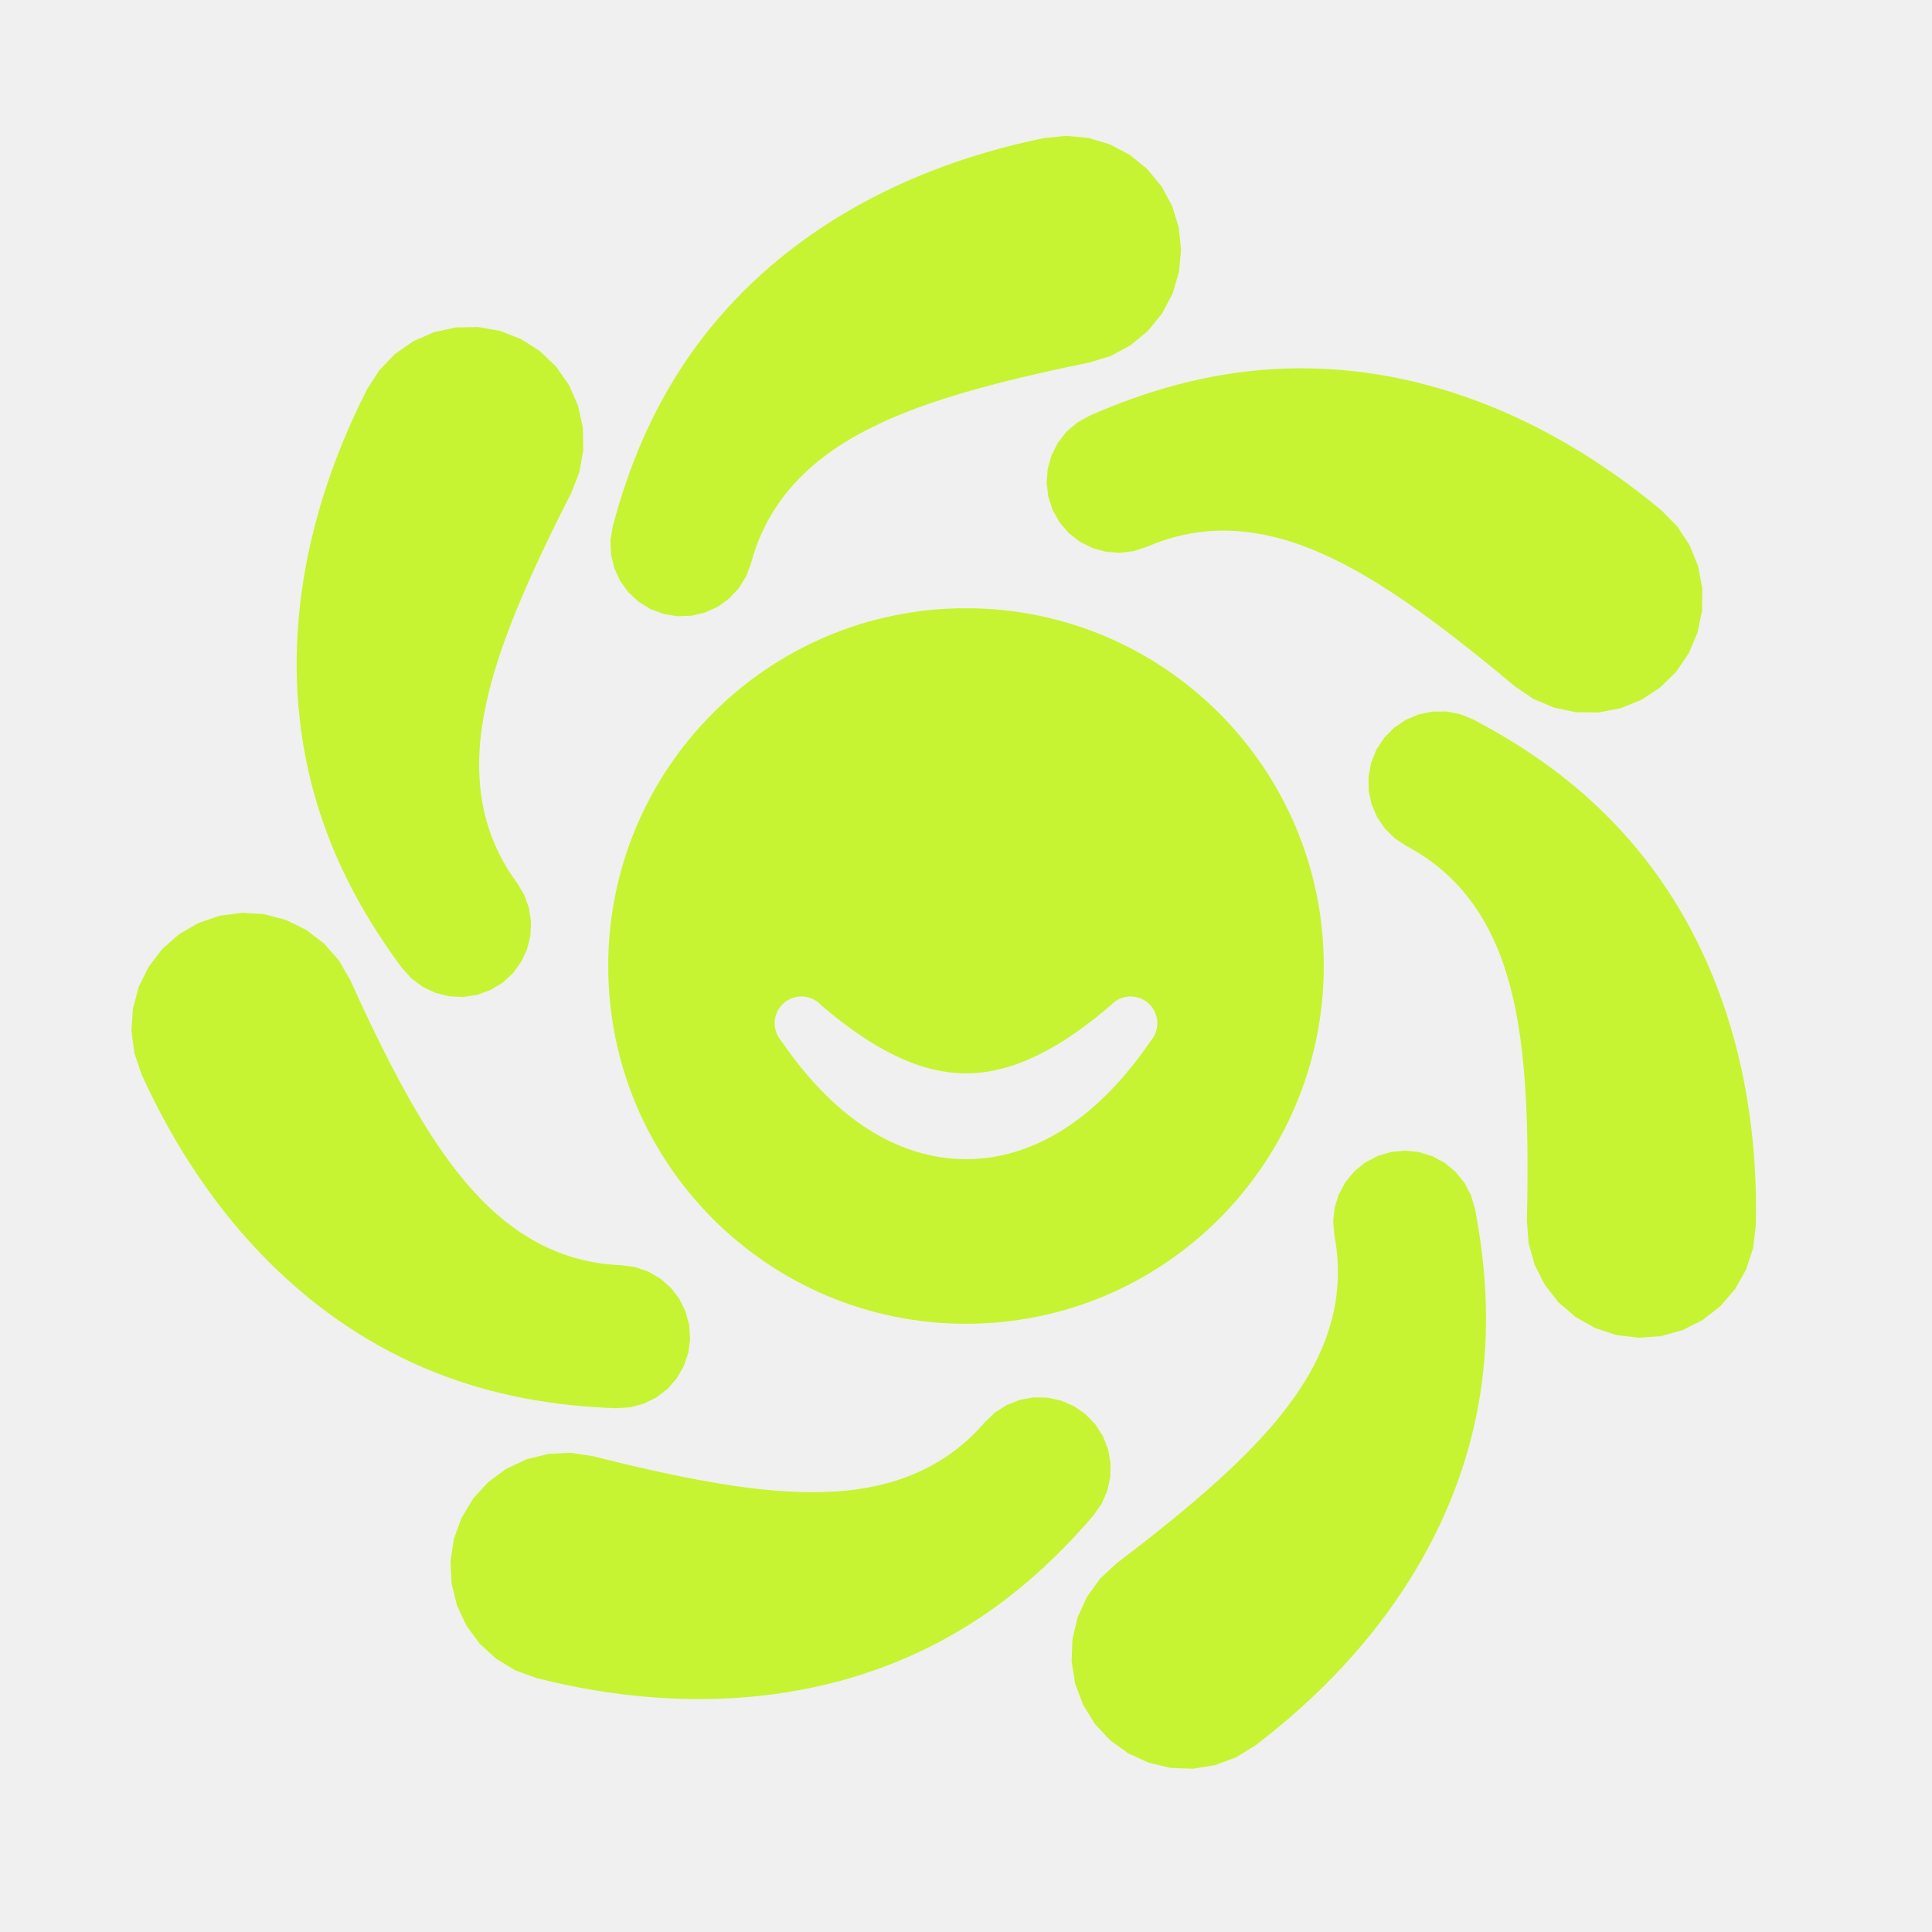
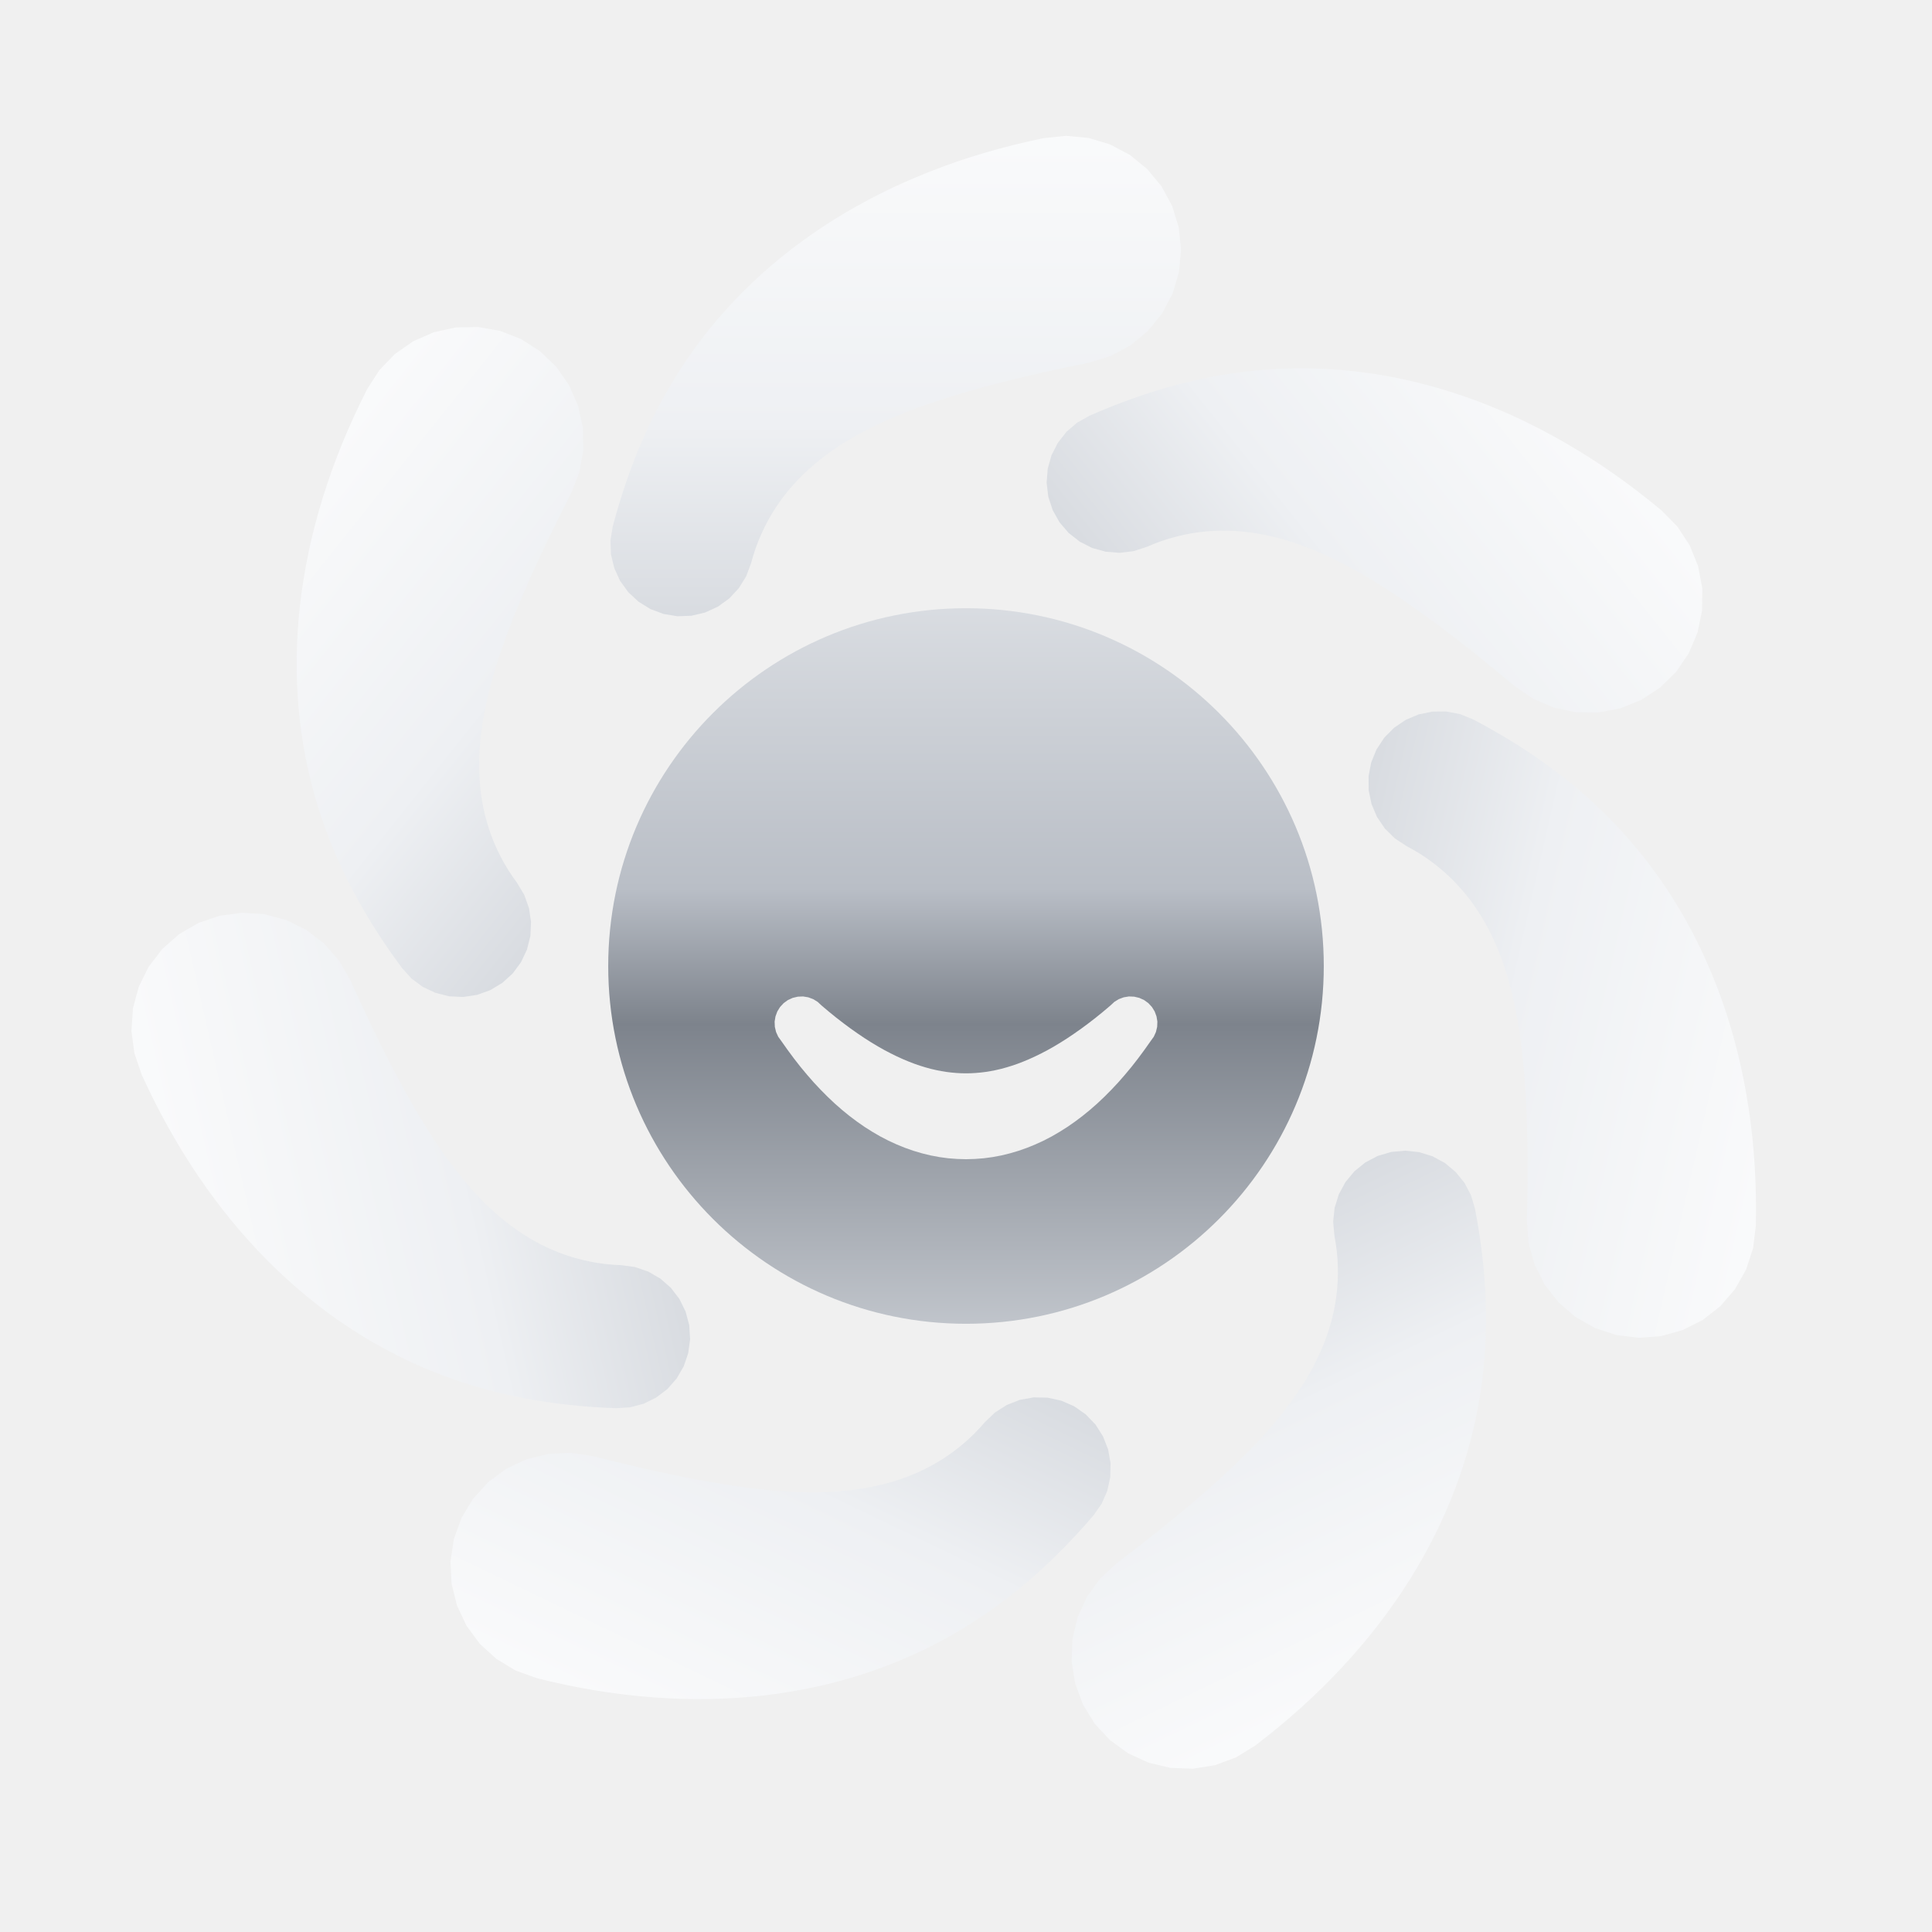
<svg xmlns="http://www.w3.org/2000/svg" viewBox="-270 -270 540 540" width="64" height="64">
+   <defs>
+     <linearGradient id="chr" gradientUnits="userSpaceOnUse" x1="0" y1="-270" x2="0" y2="270">
+       <stop offset="0" stop-color="#ffffff" />
+       <stop offset=".22" stop-color="#eef0f3" />
+       <stop offset=".46" stop-color="#b9bec6" />
+       <stop offset=".53" stop-color="#7d838c" />
+       <stop offset=".72" stop-color="#cfd3d9" />
+       <stop offset="1" stop-color="#ffffff" />
+     </linearGradient>
+   </defs>
  <mask id="cutn" maskUnits="userSpaceOnUse" x="-512" y="-512" width="1024" height="1024">
    <rect x="-512" y="-512" width="1024" height="1024" fill="#fff" />
    <path d="M -51.62 20.97 L -49.86 23.46 L -48.08 25.86 L -46.27 28.18 L -44.42 30.40 L -42.54 32.55 L -40.62 34.60 L -38.67 36.56 L -36.69 38.43 L -34.66 40.21 L -32.60 41.89 L -30.49 43.48 L -28.35 44.97 L -26.17 46.35 L -23.95 47.64 L -21.69 48.81 L -19.39 49.87 L -17.05 50.82 L -14.69 51.65 L -12.29 52.36 L -9.87 52.95 L -7.42 53.41 L -4.96 53.74 L -2.48 53.93 L 0.00 54.00 L 2.48 53.93 L 4.96 53.74 L 7.42 53.41 L 9.87 52.95 L 12.29 52.36 L 14.69 51.65 L 17.05 50.82 L 19.39 49.87 L 21.69 48.81 L 23.95 47.64 L 26.17 46.35 L 28.35 44.97 L 30.49 43.48 L 32.60 41.89 L 34.66 40.21 L 36.69 38.43 L 38.67 36.56 L 40.62 34.60 L 42.54 32.55 L 44.42 30.40 L 46.27 28.18 L 48.08 25.86 L 49.86 23.46 L 51.62 20.97 L 52.48 19.78 L 53.09 18.44 L 53.43 17.01 L 53.49 15.54 L 53.25 14.09 L 52.74 12.71 L 51.97 11.46 L 50.97 10.38 L 49.78 9.52 L 48.44 8.91 L 47.01 8.57 L 45.54 8.51 L 44.09 8.75 L 42.71 9.26 L 41.46 10.03 L 40.38 11.03 L 38.30 12.79 L 36.25 14.45 L 34.23 16.01 L 32.25 17.48 L 30.29 18.86 L 28.38 20.15 L 26.49 21.35 L 24.65 22.46 L 22.84 23.48 L 21.07 24.41 L 19.34 25.26 L 17.65 26.03 L 16.00 26.72 L 14.39 27.34 L 12.81 27.88 L 11.28 28.35 L 9.78 28.76 L 8.31 29.10 L 6.88 29.38 L 5.47 29.61 L 4.08 29.78 L 2.71 29.90 L 1.35 29.98 L 0.00 30.00 L -1.35 29.98 L -2.71 29.90 L -4.08 29.78 L -5.47 29.61 L -6.88 29.38 L -8.31 29.10 L -9.78 28.76 L -11.28 28.35 L -12.81 27.88 L -14.39 27.34 L -16.00 26.72 L -17.65 26.03 L -19.34 25.26 L -21.07 24.41 L -22.84 23.48 L -24.65 22.46 L -26.49 21.35 L -28.38 20.15 L -30.29 18.86 L -32.25 17.48 L -34.23 16.01 L -36.25 14.45 L -38.30 12.79 L -40.38 11.03 L -41.46 10.03 L -42.71 9.26 L -44.09 8.75 L -45.54 8.51 L -47.01 8.57 L -48.44 8.91 L -49.78 9.52 L -50.97 10.38 L -51.97 11.46 L -52.74 12.71 L -53.25 14.09 L -53.49 15.54 L -53.43 17.01 L -53.09 18.44 L -52.48 19.78 Z" fill="#000" />
  </mask>
-   <path d="M -60.07 -112.60 L -59.46 -114.73 L -58.78 -116.81 L -58.02 -118.83 L -57.18 -120.79 L -56.28 -122.71 L -55.31 -124.57 L -54.28 -126.37 L -53.18 -128.12 L -52.02 -129.81 L -50.81 -131.46 L -49.53 -133.05 L -48.20 -134.58 L -46.82 -136.07 L -45.38 -137.51 L -43.89 -138.90 L -42.35 -140.25 L -40.76 -141.55 L -39.12 -142.81 L -37.44 -144.03 L -35.70 -145.21 L -33.92 -146.35 L -32.08 -147.45 L -30.20 -148.52 L -28.27 -149.56 L -26.29 -150.57 L -24.26 -151.55 L -22.19 -152.51 L -20.06 -153.43 L -17.87 -154.34 L -15.64 -155.22 L -13.35 -156.08 L -11.01 -156.92 L -8.61 -157.74 L -6.16 -158.55 L -3.65 -159.34 L -1.09 -160.11 L 1.54 -160.87 L 4.22 -161.62 L 6.97 -162.36 L 9.77 -163.09 L 12.64 -163.81 L 15.57 -164.52 L 18.56 -165.22 L 21.62 -165.92 L 24.74 -166.62 L 27.93 -167.31 L 31.19 -167.99 L 34.51 -168.68 L 40.51 -170.53 L 46.02 -173.52 L 50.85 -177.52 L 54.81 -182.39 L 57.74 -187.94 L 59.53 -193.95 L 60.11 -200.19 L 59.47 -206.43 L 57.62 -212.43 L 54.63 -217.94 L 50.63 -222.77 L 45.76 -226.73 L 40.21 -229.66 L 34.20 -231.45 L 27.95 -232.03 L 21.71 -231.39 L 17.55 -230.49 L 13.45 -229.52 L 9.40 -228.47 L 5.42 -227.35 L 1.51 -226.15 L -2.35 -224.89 L -6.14 -223.54 L -9.86 -222.13 L -13.52 -220.65 L -17.11 -219.10 L -20.64 -217.48 L -24.09 -215.80 L -27.48 -214.05 L -30.79 -212.23 L -34.04 -210.36 L -37.21 -208.42 L -40.31 -206.42 L -43.33 -204.36 L -46.28 -202.24 L -49.16 -200.07 L -51.95 -197.85 L -54.67 -195.57 L -57.32 -193.24 L -59.88 -190.85 L -62.37 -188.42 L -64.77 -185.95 L -67.10 -183.43 L -69.35 -180.86 L -71.52 -178.26 L -73.61 -175.61 L -75.62 -172.93 L -77.55 -170.21 L -79.40 -167.46 L -81.17 -164.68 L -82.87 -161.86 L -84.50 -159.01 L -86.05 -156.14 L -87.52 -153.24 L -88.93 -150.31 L -90.27 -147.35 L -91.54 -144.38 L -92.74 -141.37 L -93.89 -138.35 L -94.97 -135.29 L -95.99 -132.22 L -96.96 -129.12 L -97.88 -125.99 L -98.74 -122.84 L -99.37 -118.97 L -99.23 -115.05 L -98.32 -111.24 L -96.70 -107.67 L -94.40 -104.49 L -91.53 -101.82 L -88.20 -99.76 L -84.52 -98.39 L -80.65 -97.76 L -76.74 -97.90 L -72.92 -98.80 L -69.35 -100.43 L -66.17 -102.73 L -63.50 -105.60 L -61.44 -108.93 Z" fill="#C6F432" transform="rotate(0)" />
-   <path d="M -60.07 -112.60 L -59.46 -114.73 L -58.78 -116.81 L -58.02 -118.83 L -57.18 -120.79 L -56.28 -122.71 L -55.31 -124.57 L -54.28 -126.37 L -53.18 -128.12 L -52.02 -129.81 L -50.81 -131.46 L -49.53 -133.05 L -48.20 -134.58 L -46.82 -136.07 L -45.38 -137.51 L -43.89 -138.90 L -42.35 -140.25 L -40.76 -141.55 L -39.12 -142.81 L -37.44 -144.03 L -35.70 -145.21 L -33.92 -146.35 L -32.08 -147.45 L -30.20 -148.52 L -28.27 -149.56 L -26.29 -150.57 L -24.26 -151.55 L -22.19 -152.51 L -20.06 -153.43 L -17.87 -154.34 L -15.64 -155.22 L -13.35 -156.08 L -11.01 -156.92 L -8.61 -157.74 L -6.16 -158.55 L -3.65 -159.34 L -1.09 -160.11 L 1.54 -160.87 L 4.22 -161.62 L 6.97 -162.36 L 9.77 -163.09 L 12.64 -163.81 L 15.57 -164.52 L 18.56 -165.22 L 21.62 -165.92 L 24.74 -166.62 L 27.93 -167.31 L 31.19 -167.99 L 34.51 -168.68 L 40.51 -170.53 L 46.02 -173.52 L 50.85 -177.52 L 54.81 -182.39 L 57.74 -187.94 L 59.53 -193.95 L 60.11 -200.19 L 59.47 -206.43 L 57.62 -212.43 L 54.63 -217.94 L 50.63 -222.77 L 45.76 -226.73 L 40.21 -229.66 L 34.20 -231.45 L 27.95 -232.03 L 21.71 -231.39 L 17.55 -230.49 L 13.45 -229.52 L 9.40 -228.47 L 5.42 -227.35 L 1.51 -226.15 L -2.35 -224.89 L -6.14 -223.54 L -9.86 -222.13 L -13.52 -220.65 L -17.11 -219.10 L -20.64 -217.48 L -24.09 -215.80 L -27.48 -214.05 L -30.79 -212.23 L -34.04 -210.36 L -37.21 -208.42 L -40.31 -206.42 L -43.33 -204.36 L -46.28 -202.24 L -49.16 -200.07 L -51.95 -197.85 L -54.67 -195.57 L -57.32 -193.24 L -59.88 -190.85 L -62.37 -188.42 L -64.77 -185.95 L -67.10 -183.43 L -69.35 -180.86 L -71.52 -178.26 L -73.61 -175.61 L -75.62 -172.93 L -77.55 -170.21 L -79.40 -167.46 L -81.17 -164.68 L -82.87 -161.86 L -84.50 -159.01 L -86.05 -156.14 L -87.52 -153.24 L -88.93 -150.31 L -90.27 -147.35 L -91.54 -144.38 L -92.74 -141.37 L -93.89 -138.35 L -94.97 -135.29 L -95.99 -132.22 L -96.96 -129.12 L -97.88 -125.99 L -98.74 -122.84 L -99.37 -118.97 L -99.23 -115.05 L -98.32 -111.24 L -96.70 -107.67 L -94.40 -104.49 L -91.53 -101.82 L -88.20 -99.76 L -84.52 -98.39 L -80.65 -97.76 L -76.74 -97.90 L -72.92 -98.80 L -69.35 -100.43 L -66.17 -102.73 L -63.50 -105.60 L -61.44 -108.93 Z" fill="#C6F432" transform="rotate(51.4286)" />
-   <path d="M -60.07 -112.60 L -59.46 -114.73 L -58.78 -116.81 L -58.02 -118.83 L -57.18 -120.79 L -56.28 -122.71 L -55.31 -124.57 L -54.28 -126.37 L -53.18 -128.12 L -52.02 -129.81 L -50.81 -131.46 L -49.53 -133.05 L -48.20 -134.58 L -46.82 -136.07 L -45.38 -137.51 L -43.89 -138.90 L -42.35 -140.25 L -40.76 -141.55 L -39.12 -142.81 L -37.44 -144.03 L -35.70 -145.21 L -33.92 -146.35 L -32.08 -147.45 L -30.20 -148.52 L -28.27 -149.56 L -26.29 -150.57 L -24.26 -151.55 L -22.19 -152.51 L -20.06 -153.43 L -17.87 -154.34 L -15.64 -155.22 L -13.35 -156.08 L -11.01 -156.92 L -8.61 -157.74 L -6.16 -158.55 L -3.65 -159.34 L -1.09 -160.11 L 1.54 -160.87 L 4.22 -161.62 L 6.97 -162.36 L 9.77 -163.09 L 12.64 -163.81 L 15.57 -164.52 L 18.56 -165.22 L 21.62 -165.92 L 24.74 -166.62 L 27.93 -167.31 L 31.19 -167.99 L 34.51 -168.68 L 40.51 -170.53 L 46.02 -173.52 L 50.85 -177.52 L 54.81 -182.39 L 57.74 -187.94 L 59.53 -193.95 L 60.11 -200.19 L 59.47 -206.43 L 57.62 -212.43 L 54.63 -217.94 L 50.63 -222.77 L 45.76 -226.73 L 40.21 -229.66 L 34.20 -231.45 L 27.95 -232.03 L 21.71 -231.39 L 17.55 -230.49 L 13.45 -229.52 L 9.40 -228.47 L 5.42 -227.35 L 1.51 -226.15 L -2.35 -224.89 L -6.14 -223.54 L -9.86 -222.13 L -13.52 -220.65 L -17.11 -219.10 L -20.64 -217.48 L -24.09 -215.80 L -27.48 -214.05 L -30.79 -212.23 L -34.04 -210.36 L -37.21 -208.42 L -40.31 -206.42 L -43.33 -204.36 L -46.28 -202.24 L -49.16 -200.07 L -51.95 -197.85 L -54.67 -195.57 L -57.32 -193.24 L -59.88 -190.85 L -62.37 -188.42 L -64.77 -185.95 L -67.10 -183.43 L -69.35 -180.86 L -71.52 -178.26 L -73.61 -175.61 L -75.62 -172.93 L -77.55 -170.21 L -79.40 -167.46 L -81.17 -164.68 L -82.87 -161.86 L -84.50 -159.01 L -86.05 -156.14 L -87.52 -153.24 L -88.93 -150.31 L -90.27 -147.35 L -91.54 -144.38 L -92.74 -141.37 L -93.89 -138.35 L -94.97 -135.29 L -95.99 -132.22 L -96.96 -129.12 L -97.88 -125.99 L -98.74 -122.84 L -99.37 -118.97 L -99.23 -115.05 L -98.32 -111.24 L -96.70 -107.67 L -94.40 -104.49 L -91.53 -101.82 L -88.20 -99.76 L -84.52 -98.39 L -80.65 -97.76 L -76.74 -97.90 L -72.92 -98.80 L -69.35 -100.43 L -66.17 -102.73 L -63.50 -105.60 L -61.44 -108.93 Z" fill="#C6F432" transform="rotate(102.8571)" />
-   <path d="M -60.07 -112.60 L -59.46 -114.73 L -58.78 -116.81 L -58.02 -118.83 L -57.18 -120.79 L -56.28 -122.71 L -55.31 -124.57 L -54.28 -126.37 L -53.18 -128.12 L -52.02 -129.81 L -50.81 -131.46 L -49.53 -133.05 L -48.20 -134.58 L -46.82 -136.07 L -45.38 -137.51 L -43.89 -138.90 L -42.35 -140.25 L -40.76 -141.55 L -39.12 -142.81 L -37.44 -144.03 L -35.70 -145.21 L -33.92 -146.35 L -32.08 -147.45 L -30.20 -148.52 L -28.27 -149.56 L -26.29 -150.57 L -24.26 -151.55 L -22.19 -152.51 L -20.06 -153.43 L -17.87 -154.34 L -15.64 -155.22 L -13.35 -156.08 L -11.01 -156.92 L -8.61 -157.74 L -6.16 -158.55 L -3.65 -159.34 L -1.09 -160.11 L 1.54 -160.87 L 4.22 -161.62 L 6.97 -162.36 L 9.77 -163.09 L 12.64 -163.81 L 15.57 -164.52 L 18.56 -165.22 L 21.62 -165.92 L 24.74 -166.62 L 27.93 -167.31 L 31.19 -167.99 L 34.51 -168.68 L 40.51 -170.53 L 46.02 -173.52 L 50.85 -177.52 L 54.81 -182.39 L 57.74 -187.94 L 59.53 -193.95 L 60.11 -200.19 L 59.47 -206.43 L 57.62 -212.43 L 54.63 -217.94 L 50.63 -222.77 L 45.76 -226.73 L 40.21 -229.66 L 34.20 -231.45 L 27.95 -232.03 L 21.71 -231.39 L 17.55 -230.49 L 13.45 -229.52 L 9.40 -228.47 L 5.42 -227.35 L 1.51 -226.15 L -2.35 -224.89 L -6.14 -223.54 L -9.86 -222.13 L -13.52 -220.65 L -17.11 -219.10 L -20.64 -217.48 L -24.09 -215.80 L -27.48 -214.05 L -30.79 -212.23 L -34.04 -210.36 L -37.21 -208.42 L -40.31 -206.42 L -43.33 -204.36 L -46.28 -202.24 L -49.16 -200.07 L -51.95 -197.85 L -54.67 -195.57 L -57.32 -193.24 L -59.88 -190.85 L -62.37 -188.42 L -64.77 -185.95 L -67.10 -183.43 L -69.35 -180.86 L -71.52 -178.26 L -73.61 -175.61 L -75.62 -172.93 L -77.55 -170.21 L -79.40 -167.46 L -81.17 -164.68 L -82.87 -161.86 L -84.50 -159.01 L -86.05 -156.14 L -87.52 -153.24 L -88.93 -150.31 L -90.27 -147.35 L -91.54 -144.38 L -92.74 -141.37 L -93.89 -138.35 L -94.97 -135.29 L -95.99 -132.22 L -96.96 -129.12 L -97.88 -125.99 L -98.74 -122.84 L -99.37 -118.97 L -99.23 -115.05 L -98.32 -111.24 L -96.70 -107.67 L -94.40 -104.49 L -91.53 -101.82 L -88.20 -99.76 L -84.52 -98.39 L -80.65 -97.76 L -76.74 -97.90 L -72.92 -98.80 L -69.35 -100.43 L -66.17 -102.73 L -63.50 -105.60 L -61.44 -108.93 Z" fill="#C6F432" transform="rotate(154.2857)" />
-   <path d="M -60.07 -112.60 L -59.46 -114.73 L -58.78 -116.81 L -58.02 -118.83 L -57.18 -120.79 L -56.28 -122.71 L -55.31 -124.57 L -54.28 -126.37 L -53.18 -128.12 L -52.02 -129.81 L -50.81 -131.46 L -49.53 -133.05 L -48.20 -134.58 L -46.82 -136.07 L -45.38 -137.51 L -43.89 -138.90 L -42.35 -140.25 L -40.76 -141.55 L -39.12 -142.81 L -37.44 -144.03 L -35.70 -145.21 L -33.92 -146.35 L -32.08 -147.45 L -30.20 -148.52 L -28.27 -149.56 L -26.29 -150.57 L -24.26 -151.55 L -22.19 -152.51 L -20.06 -153.43 L -17.87 -154.34 L -15.64 -155.22 L -13.35 -156.08 L -11.01 -156.92 L -8.61 -157.74 L -6.16 -158.55 L -3.65 -159.34 L -1.09 -160.11 L 1.54 -160.87 L 4.22 -161.62 L 6.97 -162.36 L 9.77 -163.09 L 12.64 -163.81 L 15.57 -164.52 L 18.56 -165.22 L 21.62 -165.92 L 24.74 -166.62 L 27.93 -167.31 L 31.19 -167.99 L 34.51 -168.68 L 40.51 -170.53 L 46.02 -173.52 L 50.85 -177.52 L 54.81 -182.39 L 57.74 -187.94 L 59.53 -193.95 L 60.11 -200.19 L 59.47 -206.43 L 57.62 -212.43 L 54.63 -217.94 L 50.63 -222.77 L 45.76 -226.73 L 40.21 -229.66 L 34.20 -231.45 L 27.95 -232.03 L 21.71 -231.39 L 17.55 -230.49 L 13.45 -229.52 L 9.40 -228.47 L 5.42 -227.35 L 1.51 -226.15 L -2.35 -224.89 L -6.14 -223.54 L -9.86 -222.13 L -13.52 -220.65 L -17.11 -219.10 L -20.64 -217.48 L -24.09 -215.80 L -27.48 -214.05 L -30.79 -212.23 L -34.04 -210.36 L -37.21 -208.42 L -40.31 -206.42 L -43.33 -204.36 L -46.28 -202.24 L -49.16 -200.07 L -51.95 -197.85 L -54.67 -195.57 L -57.32 -193.24 L -59.88 -190.85 L -62.37 -188.42 L -64.77 -185.95 L -67.10 -183.43 L -69.35 -180.86 L -71.52 -178.26 L -73.61 -175.61 L -75.62 -172.93 L -77.55 -170.21 L -79.40 -167.46 L -81.17 -164.68 L -82.87 -161.86 L -84.50 -159.01 L -86.05 -156.14 L -87.52 -153.24 L -88.93 -150.31 L -90.27 -147.35 L -91.54 -144.38 L -92.74 -141.37 L -93.89 -138.35 L -94.97 -135.29 L -95.99 -132.22 L -96.96 -129.12 L -97.88 -125.99 L -98.74 -122.84 L -99.37 -118.97 L -99.23 -115.05 L -98.32 -111.24 L -96.70 -107.67 L -94.40 -104.49 L -91.53 -101.82 L -88.20 -99.76 L -84.52 -98.39 L -80.65 -97.76 L -76.74 -97.90 L -72.92 -98.80 L -69.35 -100.43 L -66.17 -102.73 L -63.50 -105.60 L -61.44 -108.93 Z" fill="#C6F432" transform="rotate(205.7143)" />
-   <path d="M -60.07 -112.60 L -59.46 -114.73 L -58.78 -116.81 L -58.02 -118.83 L -57.18 -120.79 L -56.28 -122.71 L -55.31 -124.57 L -54.28 -126.37 L -53.18 -128.12 L -52.02 -129.81 L -50.81 -131.46 L -49.53 -133.05 L -48.20 -134.58 L -46.82 -136.07 L -45.38 -137.51 L -43.89 -138.90 L -42.35 -140.25 L -40.76 -141.55 L -39.12 -142.81 L -37.44 -144.03 L -35.70 -145.21 L -33.92 -146.35 L -32.08 -147.45 L -30.20 -148.52 L -28.27 -149.56 L -26.29 -150.57 L -24.26 -151.55 L -22.19 -152.51 L -20.06 -153.43 L -17.87 -154.34 L -15.64 -155.22 L -13.35 -156.08 L -11.01 -156.92 L -8.61 -157.74 L -6.16 -158.55 L -3.65 -159.34 L -1.09 -160.11 L 1.54 -160.87 L 4.22 -161.62 L 6.97 -162.36 L 9.77 -163.09 L 12.64 -163.81 L 15.57 -164.52 L 18.56 -165.22 L 21.62 -165.92 L 24.74 -166.62 L 27.93 -167.31 L 31.19 -167.99 L 34.51 -168.68 L 40.51 -170.53 L 46.02 -173.52 L 50.85 -177.52 L 54.81 -182.39 L 57.74 -187.94 L 59.53 -193.95 L 60.11 -200.19 L 59.47 -206.43 L 57.62 -212.43 L 54.63 -217.94 L 50.63 -222.77 L 45.76 -226.73 L 40.21 -229.66 L 34.20 -231.45 L 27.95 -232.03 L 21.71 -231.39 L 17.55 -230.49 L 13.45 -229.52 L 9.40 -228.47 L 5.42 -227.35 L 1.51 -226.15 L -2.35 -224.89 L -6.14 -223.54 L -9.86 -222.13 L -13.52 -220.65 L -17.11 -219.10 L -20.64 -217.48 L -24.09 -215.80 L -27.48 -214.05 L -30.79 -212.23 L -34.04 -210.36 L -37.21 -208.42 L -40.31 -206.42 L -43.33 -204.36 L -46.28 -202.24 L -49.16 -200.07 L -51.95 -197.85 L -54.67 -195.57 L -57.32 -193.24 L -59.88 -190.85 L -62.37 -188.42 L -64.77 -185.95 L -67.10 -183.43 L -69.35 -180.86 L -71.52 -178.26 L -73.61 -175.61 L -75.62 -172.93 L -77.55 -170.21 L -79.40 -167.46 L -81.17 -164.68 L -82.87 -161.86 L -84.50 -159.01 L -86.05 -156.14 L -87.52 -153.24 L -88.93 -150.31 L -90.27 -147.35 L -91.54 -144.38 L -92.74 -141.37 L -93.89 -138.35 L -94.97 -135.29 L -95.99 -132.22 L -96.96 -129.12 L -97.88 -125.99 L -98.74 -122.84 L -99.37 -118.97 L -99.23 -115.05 L -98.32 -111.24 L -96.70 -107.67 L -94.40 -104.49 L -91.53 -101.82 L -88.20 -99.76 L -84.52 -98.39 L -80.65 -97.76 L -76.74 -97.90 L -72.92 -98.80 L -69.35 -100.43 L -66.17 -102.73 L -63.50 -105.60 L -61.44 -108.93 Z" fill="#C6F432" transform="rotate(257.1429)" />
-   <path d="M -60.07 -112.60 L -59.46 -114.73 L -58.78 -116.81 L -58.02 -118.83 L -57.18 -120.79 L -56.28 -122.71 L -55.31 -124.57 L -54.28 -126.37 L -53.18 -128.12 L -52.02 -129.81 L -50.81 -131.46 L -49.53 -133.05 L -48.20 -134.58 L -46.82 -136.07 L -45.38 -137.51 L -43.89 -138.90 L -42.35 -140.25 L -40.76 -141.55 L -39.12 -142.81 L -37.44 -144.03 L -35.70 -145.21 L -33.92 -146.35 L -32.08 -147.45 L -30.20 -148.52 L -28.27 -149.56 L -26.29 -150.57 L -24.26 -151.55 L -22.19 -152.51 L -20.06 -153.43 L -17.87 -154.34 L -15.64 -155.22 L -13.35 -156.08 L -11.01 -156.92 L -8.61 -157.74 L -6.16 -158.55 L -3.65 -159.34 L -1.09 -160.11 L 1.54 -160.87 L 4.22 -161.62 L 6.97 -162.36 L 9.77 -163.09 L 12.64 -163.81 L 15.57 -164.52 L 18.56 -165.22 L 21.62 -165.92 L 24.74 -166.62 L 27.93 -167.31 L 31.19 -167.99 L 34.51 -168.68 L 40.51 -170.53 L 46.02 -173.52 L 50.85 -177.52 L 54.81 -182.39 L 57.74 -187.94 L 59.53 -193.95 L 60.11 -200.19 L 59.47 -206.43 L 57.62 -212.43 L 54.63 -217.94 L 50.63 -222.77 L 45.76 -226.73 L 40.21 -229.66 L 34.20 -231.45 L 27.95 -232.03 L 21.71 -231.39 L 17.55 -230.49 L 13.45 -229.52 L 9.40 -228.47 L 5.42 -227.35 L 1.51 -226.15 L -2.35 -224.89 L -6.14 -223.54 L -9.86 -222.13 L -13.52 -220.65 L -17.11 -219.10 L -20.64 -217.48 L -24.09 -215.80 L -27.48 -214.05 L -30.79 -212.23 L -34.04 -210.36 L -37.21 -208.42 L -40.31 -206.42 L -43.33 -204.36 L -46.28 -202.24 L -49.16 -200.07 L -51.95 -197.85 L -54.67 -195.57 L -57.32 -193.24 L -59.88 -190.85 L -62.37 -188.42 L -64.77 -185.95 L -67.10 -183.43 L -69.35 -180.86 L -71.52 -178.26 L -73.61 -175.61 L -75.62 -172.93 L -77.55 -170.21 L -79.40 -167.46 L -81.17 -164.68 L -82.87 -161.86 L -84.50 -159.01 L -86.05 -156.14 L -87.52 -153.24 L -88.93 -150.31 L -90.27 -147.35 L -91.54 -144.38 L -92.74 -141.37 L -93.89 -138.35 L -94.97 -135.29 L -95.99 -132.22 L -96.96 -129.12 L -97.88 -125.99 L -98.74 -122.84 L -99.37 -118.97 L -99.23 -115.05 L -98.32 -111.24 L -96.70 -107.67 L -94.40 -104.49 L -91.53 -101.82 L -88.20 -99.76 L -84.52 -98.39 L -80.65 -97.76 L -76.74 -97.90 L -72.92 -98.80 L -69.35 -100.43 L -66.17 -102.73 L -63.50 -105.60 L -61.44 -108.93 Z" fill="#C6F432" transform="rotate(308.5714)" />
-   <circle r="100.0" fill="#C6F432" mask="url(#cutn)" />
+   <path d="M -60.07 -112.60 L -59.46 -114.73 L -58.78 -116.81 L -58.02 -118.83 L -57.18 -120.79 L -56.28 -122.71 L -55.31 -124.57 L -54.28 -126.37 L -53.18 -128.12 L -52.02 -129.81 L -50.81 -131.46 L -49.53 -133.05 L -48.20 -134.58 L -46.82 -136.07 L -45.38 -137.51 L -43.89 -138.90 L -42.35 -140.25 L -40.76 -141.55 L -39.12 -142.81 L -37.44 -144.03 L -35.70 -145.21 L -33.92 -146.35 L -32.08 -147.45 L -30.20 -148.52 L -28.27 -149.56 L -26.29 -150.57 L -24.26 -151.55 L -22.19 -152.51 L -20.06 -153.43 L -17.87 -154.34 L -15.64 -155.22 L -13.35 -156.08 L -11.01 -156.92 L -8.61 -157.74 L -6.16 -158.55 L -3.65 -159.34 L -1.09 -160.11 L 1.54 -160.87 L 4.22 -161.62 L 6.97 -162.36 L 9.77 -163.09 L 12.64 -163.81 L 15.57 -164.52 L 18.56 -165.22 L 21.62 -165.92 L 24.74 -166.62 L 27.93 -167.31 L 31.19 -167.99 L 34.51 -168.68 L 40.51 -170.53 L 46.02 -173.52 L 50.85 -177.52 L 54.81 -182.39 L 57.74 -187.94 L 59.53 -193.95 L 60.11 -200.19 L 59.47 -206.43 L 57.62 -212.43 L 54.63 -217.94 L 50.63 -222.77 L 45.76 -226.73 L 40.21 -229.66 L 34.20 -231.45 L 27.95 -232.03 L 21.71 -231.39 L 17.55 -230.49 L 13.45 -229.52 L 9.40 -228.47 L 5.42 -227.35 L 1.51 -226.15 L -2.35 -224.89 L -6.14 -223.54 L -9.86 -222.13 L -13.52 -220.65 L -17.11 -219.10 L -20.64 -217.48 L -24.09 -215.80 L -27.48 -214.05 L -30.79 -212.23 L -34.04 -210.36 L -37.21 -208.42 L -40.31 -206.42 L -43.33 -204.36 L -46.28 -202.24 L -49.16 -200.07 L -51.95 -197.85 L -54.67 -195.57 L -57.32 -193.24 L -59.88 -190.85 L -62.37 -188.42 L -64.77 -185.95 L -67.10 -183.43 L -69.35 -180.86 L -71.52 -178.26 L -73.61 -175.61 L -75.62 -172.93 L -77.55 -170.21 L -79.40 -167.46 L -81.17 -164.68 L -82.87 -161.86 L -84.50 -159.01 L -86.05 -156.14 L -87.52 -153.24 L -88.93 -150.31 L -90.27 -147.35 L -91.54 -144.38 L -92.74 -141.37 L -93.89 -138.35 L -94.97 -135.29 L -95.99 -132.22 L -96.96 -129.12 L -97.88 -125.99 L -98.74 -122.84 L -99.37 -118.97 L -99.23 -115.05 L -98.32 -111.24 L -96.70 -107.67 L -94.40 -104.49 L -91.53 -101.82 L -88.20 -99.76 L -84.52 -98.39 L -80.65 -97.76 L -76.74 -97.90 L -72.92 -98.80 L -69.35 -100.43 L -66.17 -102.73 L -63.50 -105.60 L -61.44 -108.93 Z" fill="url(#chr)" transform="rotate(0)" />
+   <path d="M -60.07 -112.60 L -59.46 -114.73 L -58.78 -116.81 L -58.02 -118.83 L -57.18 -120.79 L -56.28 -122.71 L -55.31 -124.57 L -54.28 -126.37 L -53.18 -128.12 L -52.02 -129.81 L -50.81 -131.46 L -49.53 -133.05 L -48.20 -134.58 L -46.82 -136.07 L -45.38 -137.51 L -43.89 -138.90 L -42.35 -140.25 L -40.76 -141.55 L -39.12 -142.81 L -37.44 -144.03 L -35.70 -145.21 L -33.92 -146.35 L -32.08 -147.45 L -30.20 -148.52 L -28.27 -149.56 L -26.29 -150.57 L -24.26 -151.55 L -22.19 -152.51 L -20.06 -153.43 L -17.87 -154.34 L -15.64 -155.22 L -13.35 -156.08 L -11.01 -156.92 L -8.61 -157.74 L -6.16 -158.55 L -3.65 -159.34 L -1.09 -160.11 L 1.54 -160.87 L 4.22 -161.62 L 6.97 -162.36 L 9.77 -163.09 L 12.64 -163.81 L 15.57 -164.52 L 18.56 -165.22 L 21.62 -165.92 L 24.74 -166.62 L 27.93 -167.31 L 31.19 -167.99 L 34.51 -168.68 L 40.51 -170.53 L 46.02 -173.52 L 50.85 -177.52 L 54.81 -182.39 L 57.74 -187.94 L 59.53 -193.95 L 60.11 -200.19 L 59.47 -206.43 L 57.62 -212.43 L 54.63 -217.94 L 50.63 -222.77 L 45.76 -226.73 L 40.21 -229.66 L 34.20 -231.45 L 27.95 -232.03 L 21.71 -231.39 L 17.55 -230.49 L 13.45 -229.52 L 9.40 -228.47 L 5.42 -227.35 L 1.51 -226.15 L -2.35 -224.89 L -6.14 -223.54 L -9.86 -222.13 L -13.52 -220.65 L -17.11 -219.10 L -20.64 -217.48 L -24.09 -215.80 L -27.48 -214.05 L -30.79 -212.23 L -34.04 -210.36 L -37.21 -208.42 L -40.31 -206.42 L -43.33 -204.36 L -46.28 -202.24 L -49.16 -200.07 L -51.95 -197.85 L -54.67 -195.57 L -57.32 -193.24 L -59.88 -190.85 L -62.37 -188.42 L -64.77 -185.95 L -67.10 -183.43 L -69.35 -180.86 L -71.52 -178.26 L -73.61 -175.61 L -75.62 -172.93 L -77.55 -170.21 L -79.40 -167.46 L -81.17 -164.68 L -82.87 -161.86 L -84.50 -159.01 L -86.05 -156.14 L -87.52 -153.24 L -88.93 -150.31 L -90.27 -147.35 L -91.54 -144.38 L -92.74 -141.37 L -93.89 -138.35 L -94.97 -135.29 L -95.99 -132.22 L -96.96 -129.12 L -97.88 -125.99 L -98.74 -122.84 L -99.37 -118.97 L -99.23 -115.05 L -98.32 -111.24 L -96.70 -107.67 L -94.40 -104.49 L -91.53 -101.82 L -88.20 -99.76 L -84.52 -98.39 L -80.65 -97.76 L -76.74 -97.90 L -72.92 -98.80 L -69.35 -100.43 L -66.17 -102.73 L -63.50 -105.60 L -61.44 -108.93 Z" fill="url(#chr)" transform="rotate(51.4286)" />
+   <path d="M -60.07 -112.60 L -59.46 -114.73 L -58.78 -116.81 L -58.02 -118.83 L -57.18 -120.79 L -56.28 -122.71 L -55.31 -124.57 L -54.28 -126.37 L -53.18 -128.12 L -52.02 -129.81 L -50.81 -131.46 L -49.53 -133.05 L -48.20 -134.58 L -46.82 -136.07 L -45.38 -137.51 L -43.89 -138.90 L -42.35 -140.25 L -40.76 -141.55 L -39.12 -142.81 L -37.44 -144.03 L -35.70 -145.21 L -33.92 -146.35 L -32.08 -147.45 L -30.20 -148.52 L -28.27 -149.56 L -26.29 -150.57 L -24.26 -151.55 L -22.19 -152.51 L -20.06 -153.43 L -17.87 -154.34 L -15.64 -155.22 L -13.35 -156.08 L -11.01 -156.92 L -8.61 -157.74 L -6.16 -158.55 L -3.65 -159.34 L -1.09 -160.11 L 1.54 -160.87 L 4.22 -161.62 L 6.97 -162.36 L 9.77 -163.09 L 12.64 -163.81 L 15.57 -164.52 L 18.56 -165.22 L 21.62 -165.92 L 24.74 -166.62 L 27.93 -167.31 L 31.19 -167.99 L 34.51 -168.68 L 40.51 -170.53 L 46.02 -173.52 L 50.85 -177.52 L 54.81 -182.39 L 57.74 -187.94 L 59.53 -193.95 L 60.11 -200.19 L 59.47 -206.43 L 57.62 -212.43 L 54.63 -217.94 L 50.63 -222.77 L 45.76 -226.73 L 40.21 -229.66 L 34.20 -231.45 L 27.95 -232.03 L 21.71 -231.39 L 17.55 -230.49 L 13.45 -229.52 L 9.40 -228.47 L 5.42 -227.35 L 1.51 -226.15 L -2.35 -224.89 L -6.14 -223.54 L -9.86 -222.13 L -13.52 -220.65 L -17.11 -219.10 L -20.64 -217.48 L -24.09 -215.80 L -27.48 -214.05 L -30.79 -212.23 L -34.04 -210.36 L -37.21 -208.42 L -40.31 -206.42 L -43.33 -204.36 L -46.28 -202.24 L -49.16 -200.07 L -51.95 -197.85 L -54.67 -195.57 L -57.32 -193.24 L -59.88 -190.85 L -62.37 -188.42 L -64.77 -185.95 L -67.10 -183.43 L -69.35 -180.86 L -71.52 -178.26 L -73.61 -175.61 L -75.62 -172.93 L -77.55 -170.21 L -79.40 -167.46 L -81.17 -164.68 L -82.87 -161.86 L -84.50 -159.01 L -86.05 -156.14 L -87.52 -153.24 L -88.93 -150.31 L -90.27 -147.35 L -91.54 -144.38 L -92.74 -141.37 L -93.89 -138.35 L -94.97 -135.29 L -95.99 -132.22 L -96.96 -129.12 L -97.88 -125.99 L -98.74 -122.84 L -99.37 -118.97 L -99.23 -115.05 L -98.32 -111.24 L -96.70 -107.67 L -94.40 -104.49 L -91.53 -101.82 L -88.20 -99.76 L -84.52 -98.39 L -80.65 -97.76 L -76.74 -97.90 L -72.92 -98.80 L -69.35 -100.43 L -66.17 -102.73 L -63.50 -105.60 L -61.44 -108.93 Z" fill="url(#chr)" transform="rotate(102.8571)" />
+   <path d="M -60.07 -112.60 L -59.46 -114.73 L -58.78 -116.81 L -58.02 -118.83 L -57.18 -120.79 L -56.28 -122.71 L -55.31 -124.57 L -54.28 -126.37 L -53.18 -128.12 L -52.02 -129.81 L -50.81 -131.46 L -49.53 -133.05 L -48.20 -134.58 L -46.82 -136.07 L -45.38 -137.51 L -43.89 -138.90 L -42.35 -140.25 L -40.76 -141.55 L -39.12 -142.81 L -37.44 -144.03 L -35.70 -145.21 L -33.92 -146.35 L -32.08 -147.45 L -30.20 -148.52 L -28.27 -149.56 L -26.29 -150.57 L -24.26 -151.55 L -22.19 -152.51 L -20.06 -153.43 L -17.87 -154.34 L -15.64 -155.22 L -13.35 -156.08 L -11.01 -156.92 L -8.61 -157.74 L -6.16 -158.55 L -3.65 -159.34 L -1.09 -160.11 L 1.54 -160.87 L 4.22 -161.62 L 6.97 -162.36 L 9.77 -163.09 L 12.64 -163.81 L 15.57 -164.52 L 18.56 -165.22 L 21.62 -165.92 L 24.74 -166.62 L 27.93 -167.31 L 31.19 -167.99 L 34.51 -168.68 L 40.51 -170.53 L 46.02 -173.52 L 50.85 -177.52 L 54.81 -182.39 L 57.74 -187.94 L 59.53 -193.95 L 60.11 -200.19 L 59.47 -206.43 L 57.62 -212.43 L 54.63 -217.94 L 50.63 -222.77 L 45.76 -226.73 L 40.21 -229.66 L 34.20 -231.45 L 27.95 -232.03 L 21.71 -231.39 L 17.55 -230.49 L 13.45 -229.52 L 9.40 -228.47 L 5.42 -227.35 L 1.51 -226.15 L -2.35 -224.89 L -6.14 -223.54 L -9.86 -222.13 L -13.52 -220.65 L -17.11 -219.10 L -20.64 -217.48 L -24.09 -215.80 L -27.48 -214.05 L -30.79 -212.23 L -34.04 -210.36 L -37.21 -208.42 L -40.31 -206.42 L -43.33 -204.36 L -46.28 -202.24 L -49.16 -200.07 L -51.95 -197.85 L -54.67 -195.57 L -57.32 -193.24 L -59.88 -190.85 L -62.37 -188.42 L -64.77 -185.95 L -67.10 -183.43 L -69.35 -180.86 L -71.52 -178.26 L -73.61 -175.61 L -75.62 -172.93 L -77.55 -170.21 L -79.40 -167.46 L -81.17 -164.68 L -82.87 -161.86 L -84.50 -159.01 L -86.05 -156.14 L -87.52 -153.24 L -88.93 -150.31 L -90.27 -147.35 L -91.54 -144.38 L -92.74 -141.37 L -93.89 -138.35 L -94.97 -135.29 L -95.99 -132.22 L -96.96 -129.12 L -97.88 -125.99 L -98.74 -122.84 L -99.37 -118.97 L -99.23 -115.05 L -98.32 -111.24 L -96.70 -107.67 L -94.40 -104.49 L -91.53 -101.82 L -88.20 -99.76 L -84.52 -98.39 L -80.65 -97.76 L -76.74 -97.90 L -72.92 -98.80 L -69.35 -100.43 L -66.17 -102.73 L -63.50 -105.60 L -61.44 -108.93 Z" fill="url(#chr)" transform="rotate(154.2857)" />
+   <path d="M -60.07 -112.60 L -59.46 -114.73 L -58.78 -116.81 L -58.02 -118.83 L -57.18 -120.79 L -56.28 -122.71 L -55.31 -124.57 L -54.28 -126.37 L -53.18 -128.12 L -52.02 -129.81 L -50.81 -131.46 L -49.53 -133.05 L -48.20 -134.58 L -46.82 -136.07 L -45.38 -137.51 L -43.89 -138.90 L -42.35 -140.25 L -40.76 -141.55 L -39.12 -142.81 L -37.44 -144.03 L -35.70 -145.21 L -33.92 -146.35 L -32.08 -147.45 L -30.20 -148.52 L -28.27 -149.56 L -26.29 -150.57 L -24.26 -151.55 L -22.19 -152.51 L -20.06 -153.43 L -17.87 -154.34 L -15.64 -155.22 L -13.35 -156.08 L -11.01 -156.92 L -8.61 -157.74 L -6.16 -158.55 L -3.65 -159.34 L -1.09 -160.11 L 1.54 -160.87 L 4.22 -161.62 L 6.97 -162.36 L 9.77 -163.09 L 12.64 -163.81 L 15.57 -164.52 L 18.56 -165.22 L 21.62 -165.92 L 24.74 -166.62 L 27.93 -167.31 L 31.19 -167.99 L 34.51 -168.68 L 40.51 -170.53 L 46.02 -173.52 L 50.85 -177.52 L 54.81 -182.39 L 57.74 -187.94 L 59.53 -193.95 L 60.11 -200.19 L 59.47 -206.43 L 57.62 -212.43 L 54.63 -217.94 L 50.63 -222.77 L 45.76 -226.73 L 40.21 -229.66 L 34.20 -231.45 L 27.95 -232.03 L 21.71 -231.39 L 17.55 -230.49 L 13.45 -229.52 L 9.40 -228.47 L 5.42 -227.35 L 1.51 -226.15 L -2.35 -224.89 L -6.14 -223.54 L -9.86 -222.13 L -13.52 -220.65 L -17.11 -219.10 L -20.64 -217.48 L -24.09 -215.80 L -27.48 -214.05 L -30.79 -212.23 L -34.04 -210.36 L -37.21 -208.42 L -40.31 -206.42 L -43.33 -204.36 L -46.28 -202.24 L -49.16 -200.07 L -51.95 -197.85 L -54.67 -195.57 L -57.32 -193.24 L -59.88 -190.85 L -62.37 -188.42 L -64.77 -185.95 L -67.10 -183.43 L -69.35 -180.86 L -71.52 -178.26 L -73.61 -175.61 L -75.62 -172.93 L -77.55 -170.21 L -79.40 -167.46 L -81.17 -164.68 L -82.87 -161.86 L -84.50 -159.01 L -86.05 -156.14 L -87.52 -153.24 L -88.93 -150.31 L -90.27 -147.35 L -91.54 -144.38 L -92.74 -141.37 L -93.89 -138.35 L -94.97 -135.29 L -95.99 -132.22 L -96.96 -129.12 L -97.88 -125.99 L -98.74 -122.84 L -99.37 -118.97 L -99.23 -115.05 L -98.32 -111.24 L -96.70 -107.67 L -94.40 -104.49 L -91.53 -101.82 L -88.20 -99.76 L -84.52 -98.39 L -80.65 -97.76 L -76.74 -97.90 L -72.92 -98.80 L -69.35 -100.43 L -66.17 -102.73 L -63.50 -105.60 L -61.44 -108.93 Z" fill="url(#chr)" transform="rotate(205.7143)" />
+   <path d="M -60.07 -112.60 L -59.46 -114.73 L -58.78 -116.81 L -58.02 -118.83 L -57.18 -120.79 L -56.28 -122.71 L -55.31 -124.57 L -54.28 -126.37 L -53.18 -128.12 L -52.02 -129.81 L -50.81 -131.46 L -49.53 -133.05 L -48.20 -134.58 L -46.82 -136.07 L -45.38 -137.51 L -43.89 -138.90 L -42.35 -140.25 L -40.76 -141.55 L -39.12 -142.81 L -37.44 -144.03 L -35.70 -145.21 L -33.92 -146.35 L -32.08 -147.45 L -30.20 -148.52 L -28.27 -149.56 L -26.29 -150.57 L -24.26 -151.55 L -22.19 -152.51 L -20.06 -153.43 L -17.87 -154.34 L -15.64 -155.22 L -13.35 -156.08 L -11.01 -156.92 L -8.61 -157.74 L -6.16 -158.55 L -3.65 -159.34 L -1.09 -160.11 L 1.54 -160.87 L 4.22 -161.62 L 6.97 -162.36 L 9.77 -163.09 L 12.64 -163.81 L 15.57 -164.52 L 18.56 -165.22 L 21.62 -165.92 L 24.74 -166.62 L 27.93 -167.31 L 31.19 -167.99 L 34.51 -168.68 L 40.51 -170.53 L 46.02 -173.52 L 50.85 -177.52 L 54.81 -182.39 L 57.74 -187.94 L 59.53 -193.95 L 60.11 -200.19 L 59.47 -206.43 L 57.62 -212.43 L 54.63 -217.94 L 50.63 -222.77 L 45.76 -226.73 L 40.21 -229.66 L 34.20 -231.45 L 27.95 -232.03 L 21.71 -231.39 L 17.55 -230.49 L 13.45 -229.52 L 9.40 -228.47 L 5.42 -227.35 L 1.51 -226.15 L -2.35 -224.89 L -6.14 -223.54 L -9.86 -222.13 L -13.52 -220.65 L -17.11 -219.10 L -20.64 -217.48 L -24.09 -215.80 L -27.48 -214.05 L -30.79 -212.23 L -34.04 -210.36 L -37.21 -208.42 L -40.31 -206.42 L -43.33 -204.36 L -46.28 -202.24 L -49.16 -200.07 L -51.95 -197.85 L -54.67 -195.57 L -57.32 -193.24 L -59.88 -190.85 L -62.37 -188.42 L -64.77 -185.95 L -67.10 -183.43 L -69.35 -180.86 L -71.52 -178.26 L -73.61 -175.61 L -75.62 -172.93 L -77.55 -170.21 L -79.40 -167.46 L -81.17 -164.68 L -82.87 -161.86 L -84.50 -159.01 L -86.05 -156.14 L -87.52 -153.24 L -88.93 -150.31 L -90.27 -147.35 L -91.54 -144.38 L -92.74 -141.37 L -93.89 -138.35 L -94.97 -135.29 L -95.99 -132.22 L -96.96 -129.12 L -97.88 -125.99 L -98.74 -122.84 L -99.37 -118.97 L -99.23 -115.05 L -98.32 -111.24 L -96.70 -107.67 L -94.40 -104.49 L -91.53 -101.82 L -88.20 -99.76 L -84.52 -98.39 L -80.65 -97.76 L -76.74 -97.90 L -72.92 -98.80 L -69.35 -100.43 L -66.17 -102.73 L -63.50 -105.60 L -61.44 -108.93 Z" fill="url(#chr)" transform="rotate(257.1429)" />
+   <path d="M -60.07 -112.60 L -59.46 -114.73 L -58.78 -116.81 L -58.02 -118.83 L -57.18 -120.79 L -56.28 -122.71 L -55.31 -124.57 L -54.28 -126.37 L -53.18 -128.12 L -52.02 -129.81 L -50.81 -131.46 L -49.53 -133.05 L -48.20 -134.58 L -46.82 -136.07 L -45.38 -137.51 L -43.89 -138.90 L -42.35 -140.25 L -40.76 -141.55 L -39.12 -142.81 L -37.44 -144.03 L -35.70 -145.21 L -33.92 -146.35 L -32.08 -147.45 L -30.20 -148.52 L -28.27 -149.56 L -26.29 -150.57 L -24.26 -151.55 L -22.19 -152.51 L -20.06 -153.43 L -17.87 -154.34 L -15.64 -155.22 L -13.35 -156.08 L -11.01 -156.92 L -8.61 -157.74 L -6.16 -158.55 L -3.65 -159.34 L -1.09 -160.11 L 1.54 -160.87 L 4.22 -161.62 L 6.97 -162.36 L 9.77 -163.09 L 12.64 -163.81 L 15.57 -164.52 L 18.56 -165.22 L 21.62 -165.92 L 24.74 -166.62 L 27.93 -167.31 L 31.19 -167.99 L 34.51 -168.68 L 40.51 -170.53 L 46.02 -173.52 L 50.85 -177.52 L 54.81 -182.39 L 57.74 -187.94 L 59.53 -193.95 L 60.11 -200.19 L 59.47 -206.43 L 57.62 -212.43 L 54.63 -217.94 L 50.63 -222.77 L 45.76 -226.73 L 40.21 -229.66 L 34.20 -231.45 L 27.95 -232.03 L 21.71 -231.39 L 17.55 -230.49 L 13.45 -229.52 L 9.40 -228.47 L 5.42 -227.35 L 1.51 -226.15 L -2.35 -224.89 L -6.14 -223.54 L -9.86 -222.13 L -13.52 -220.65 L -17.11 -219.10 L -20.64 -217.48 L -24.09 -215.80 L -27.48 -214.05 L -30.79 -212.23 L -34.04 -210.36 L -37.21 -208.42 L -40.31 -206.42 L -43.33 -204.36 L -46.28 -202.24 L -49.16 -200.07 L -51.95 -197.85 L -54.67 -195.57 L -57.32 -193.24 L -59.88 -190.85 L -62.37 -188.42 L -64.77 -185.95 L -67.10 -183.43 L -69.35 -180.86 L -71.52 -178.26 L -73.61 -175.61 L -75.62 -172.93 L -77.55 -170.21 L -79.40 -167.46 L -81.17 -164.68 L -82.87 -161.86 L -84.50 -159.01 L -86.05 -156.14 L -87.52 -153.24 L -88.93 -150.31 L -90.27 -147.35 L -91.54 -144.38 L -92.74 -141.37 L -93.89 -138.35 L -94.97 -135.29 L -95.99 -132.22 L -96.96 -129.12 L -97.88 -125.99 L -98.74 -122.84 L -99.37 -118.97 L -99.23 -115.05 L -98.32 -111.24 L -96.70 -107.67 L -94.40 -104.49 L -91.53 -101.82 L -88.20 -99.76 L -84.52 -98.39 L -80.65 -97.76 L -76.74 -97.90 L -72.92 -98.80 L -69.35 -100.43 L -66.17 -102.73 L -63.50 -105.60 L -61.44 -108.93 Z" fill="url(#chr)" transform="rotate(308.5714)" />
+   <circle r="100.0" fill="url(#chr)" mask="url(#cutn)" />
</svg>
